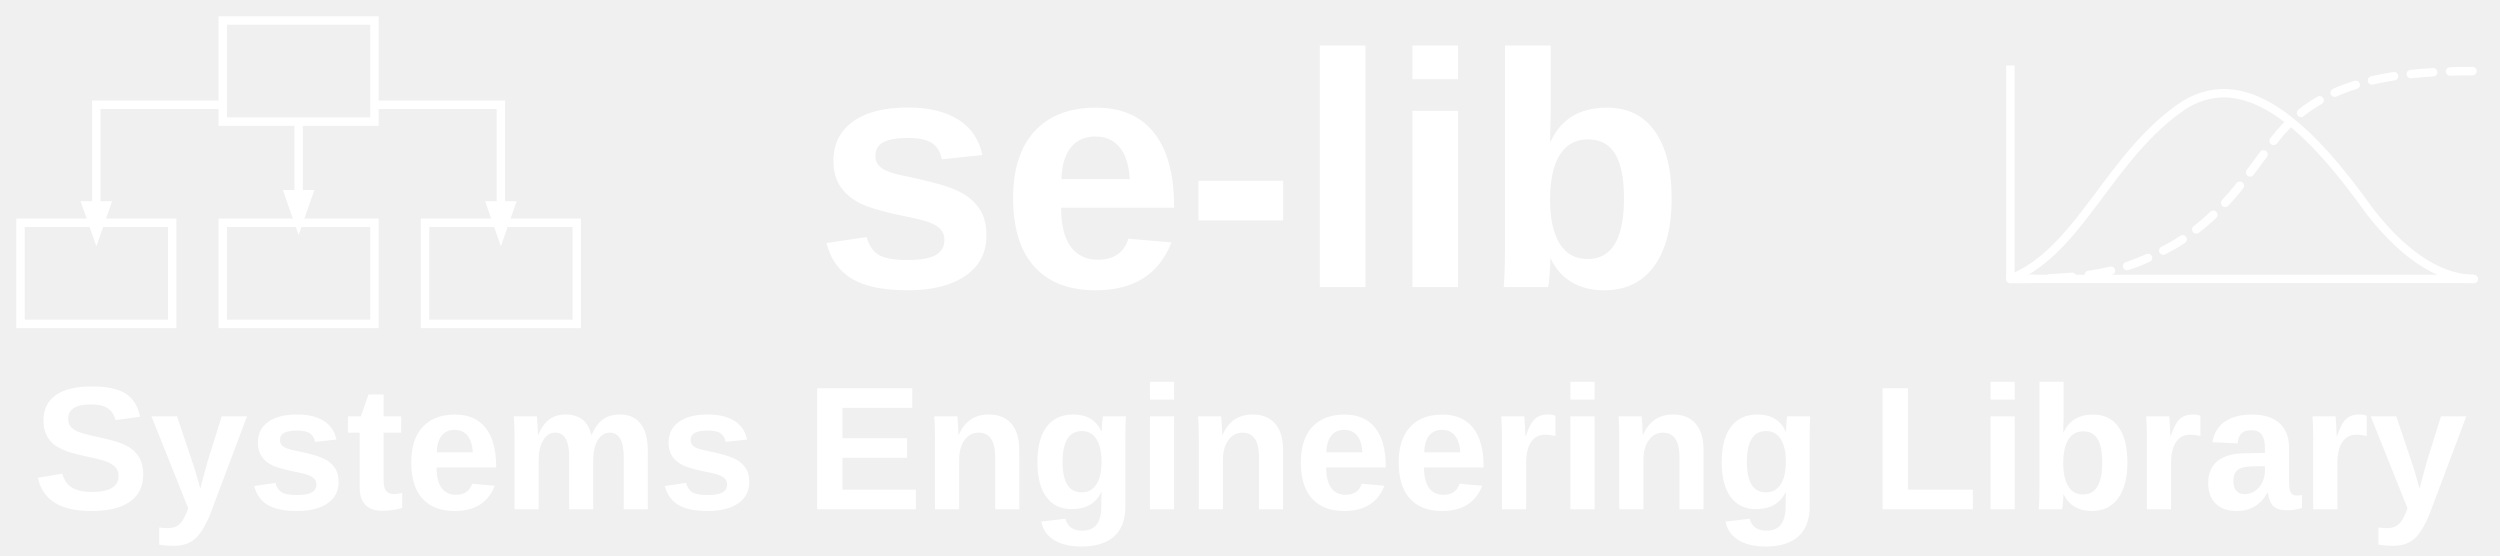
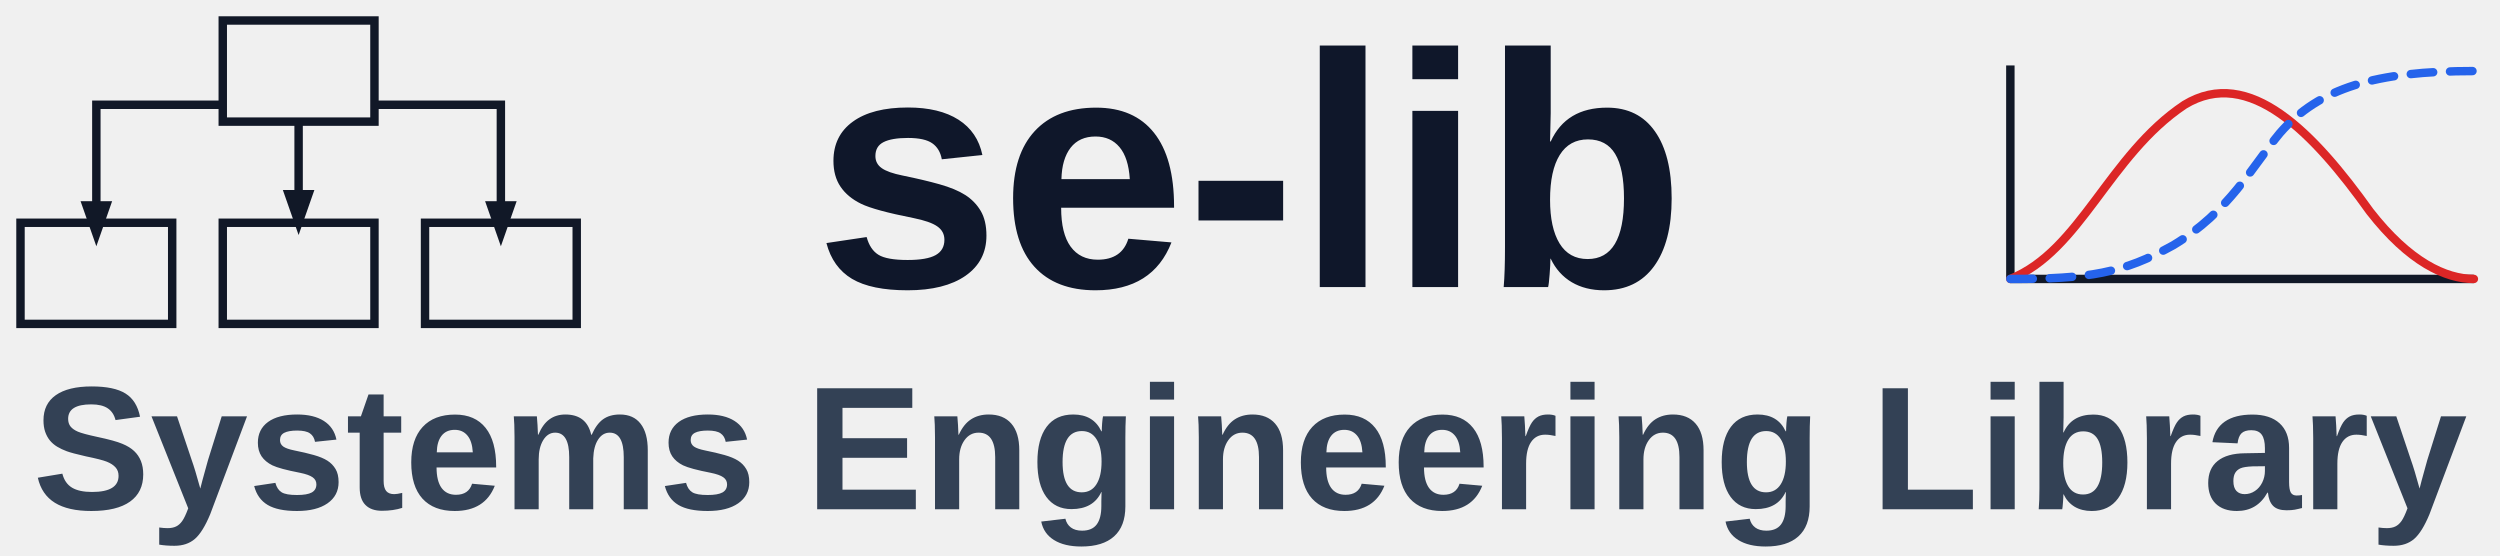
<svg xmlns="http://www.w3.org/2000/svg" xmlns:xlink="http://www.w3.org/1999/xlink" width="540pt" height="120pt" viewBox="0 0 540 120" version="1.1">
  <g id="graph0" class="graph">
    <rect x="0" y="0" width="540" height="120" fill="none" />
    <defs>
-       <g id="requirements-tree" stroke="white" stroke-width="3" fill="white">
+       <g id="requirements-tree" stroke="#111827" stroke-width="3" fill="#111827">
        <g id="graph0_req" class="graph" transform="scale(1 1) rotate(0) translate(4 112)">
          <polygon fill="none" stroke="transparent" points="-4,4 -4,-112 202,-112 202,4 -4,4" />
          <g id="node1" class="node">
            <polygon fill="none" points="126,-108 72,-108 72,-72 126,-72 126,-108" />
          </g>
          <g id="node2" class="node">
            <polygon fill="none" points="54,-36 0,-36 0,0 54,0 54,-36" />
          </g>
          <g id="edge1" class="edge">
            <path fill="none" d="M72,-78C55.385,-78 39.098,-78 27,-78 27,-78 27,-42.169 27,-42.169" />
            <polygon points="30.5,-42.169 27,-32.169 23.5,-42.169 30.5,-42.169" />
          </g>
          <g id="node3" class="node">
            <polygon fill="none" points="126,-36 72,-36 72,0 126,0 126,-36" />
          </g>
          <g id="edge2" class="edge">
            <path fill="none" d="M99,-72C99,-72 99,-46.169 99,-46.169" />
            <polygon points="102.5,-46.169 99,-36.169 95.5,-46.169 102.5,-46.169" />
          </g>
          <g id="node4" class="node">
            <polygon fill="none" points="198,-36 144,-36 144,0 198,0 198,-36" />
          </g>
          <g id="edge3" class="edge">
            <path fill="none" d="M126,-78C142.615,-78 158.902,-78 171,-78 171,-78 171,-42.169 171,-42.169" />
            <polygon points="174.5,-42.169 171,-32.169 167.5,-42.169 174.5,-42.169" />
          </g>
        </g>
      </g>
-       <g id="time-graph" stroke="white" stroke-width="3" fill="none">
-         <line x1="35" y1="96" x2="200" y2="96" />
-         <line x1="35" y1="96" x2="35" y2="20" />
-         <path d="M 35 96                  C 60 86, 70 52, 97 34                  C 120 20, 143 44, 163 72                  C 177 90, 190 96, 200 96" stroke-linecap="round" stroke-linejoin="round" />
-         <path d="M 35 96                  C 63 96, 75 94, 93 84                  C 113 72, 121 56, 131 44                  C 145 28, 165 22, 200 22" stroke-dasharray="8 6" stroke-linecap="round" stroke-linejoin="round" />
+       <g id="time-graph" fill="none" stroke-width="3">
+         <line x1="35" y1="96" x2="200" y2="96" stroke="#111827" />
+         <line x1="35" y1="96" x2="35" y2="20" stroke="#111827" />
+         <path d="M 35 96                  C 60 86, 70 52, 97 34                  C 120 20, 143 44, 163 72                  C 177 90, 190 96, 200 96" stroke="#DC2626" stroke-linecap="round" stroke-linejoin="round" />
+         <path d="M 35 96                  C 63 96, 75 94, 93 84                  C 113 72, 121 56, 131 44                  C 145 28, 165 22, 200 22" stroke="#2563EB" stroke-dasharray="8 6" stroke-linecap="round" stroke-linejoin="round" />
      </g>
    </defs>
    <g id="icon-left" transform="translate(2,2) scale(0.606796)">
      <use href="#requirements-tree" xlink:href="#requirements-tree" />
    </g>
    <g id="icon-right" transform="translate(413,2) scale(0.606796)">
      <use href="#time-graph" xlink:href="#time-graph" />
    </g>
-     <text id="title" x="270" y="62" text-anchor="middle" font-family="Arial,sans-serif" font-weight="bold" font-size="72" fill="white">se-lib</text>
-     <text id="subtitle" x="270" y="110" text-anchor="middle" font-family="Arial,sans-serif" font-weight="bold" font-size="38" fill="white">Systems Engineering Library</text>
+     <text id="title" x="270" y="62" text-anchor="middle" font-family="Arial,sans-serif" font-weight="bold" font-size="72" fill="#0F172A">se-lib</text>
+     <text id="subtitle" x="270" y="110" text-anchor="middle" font-family="Arial,sans-serif" font-weight="bold" font-size="38" fill="#334155">Systems Engineering Library</text>
  </g>
</svg>
